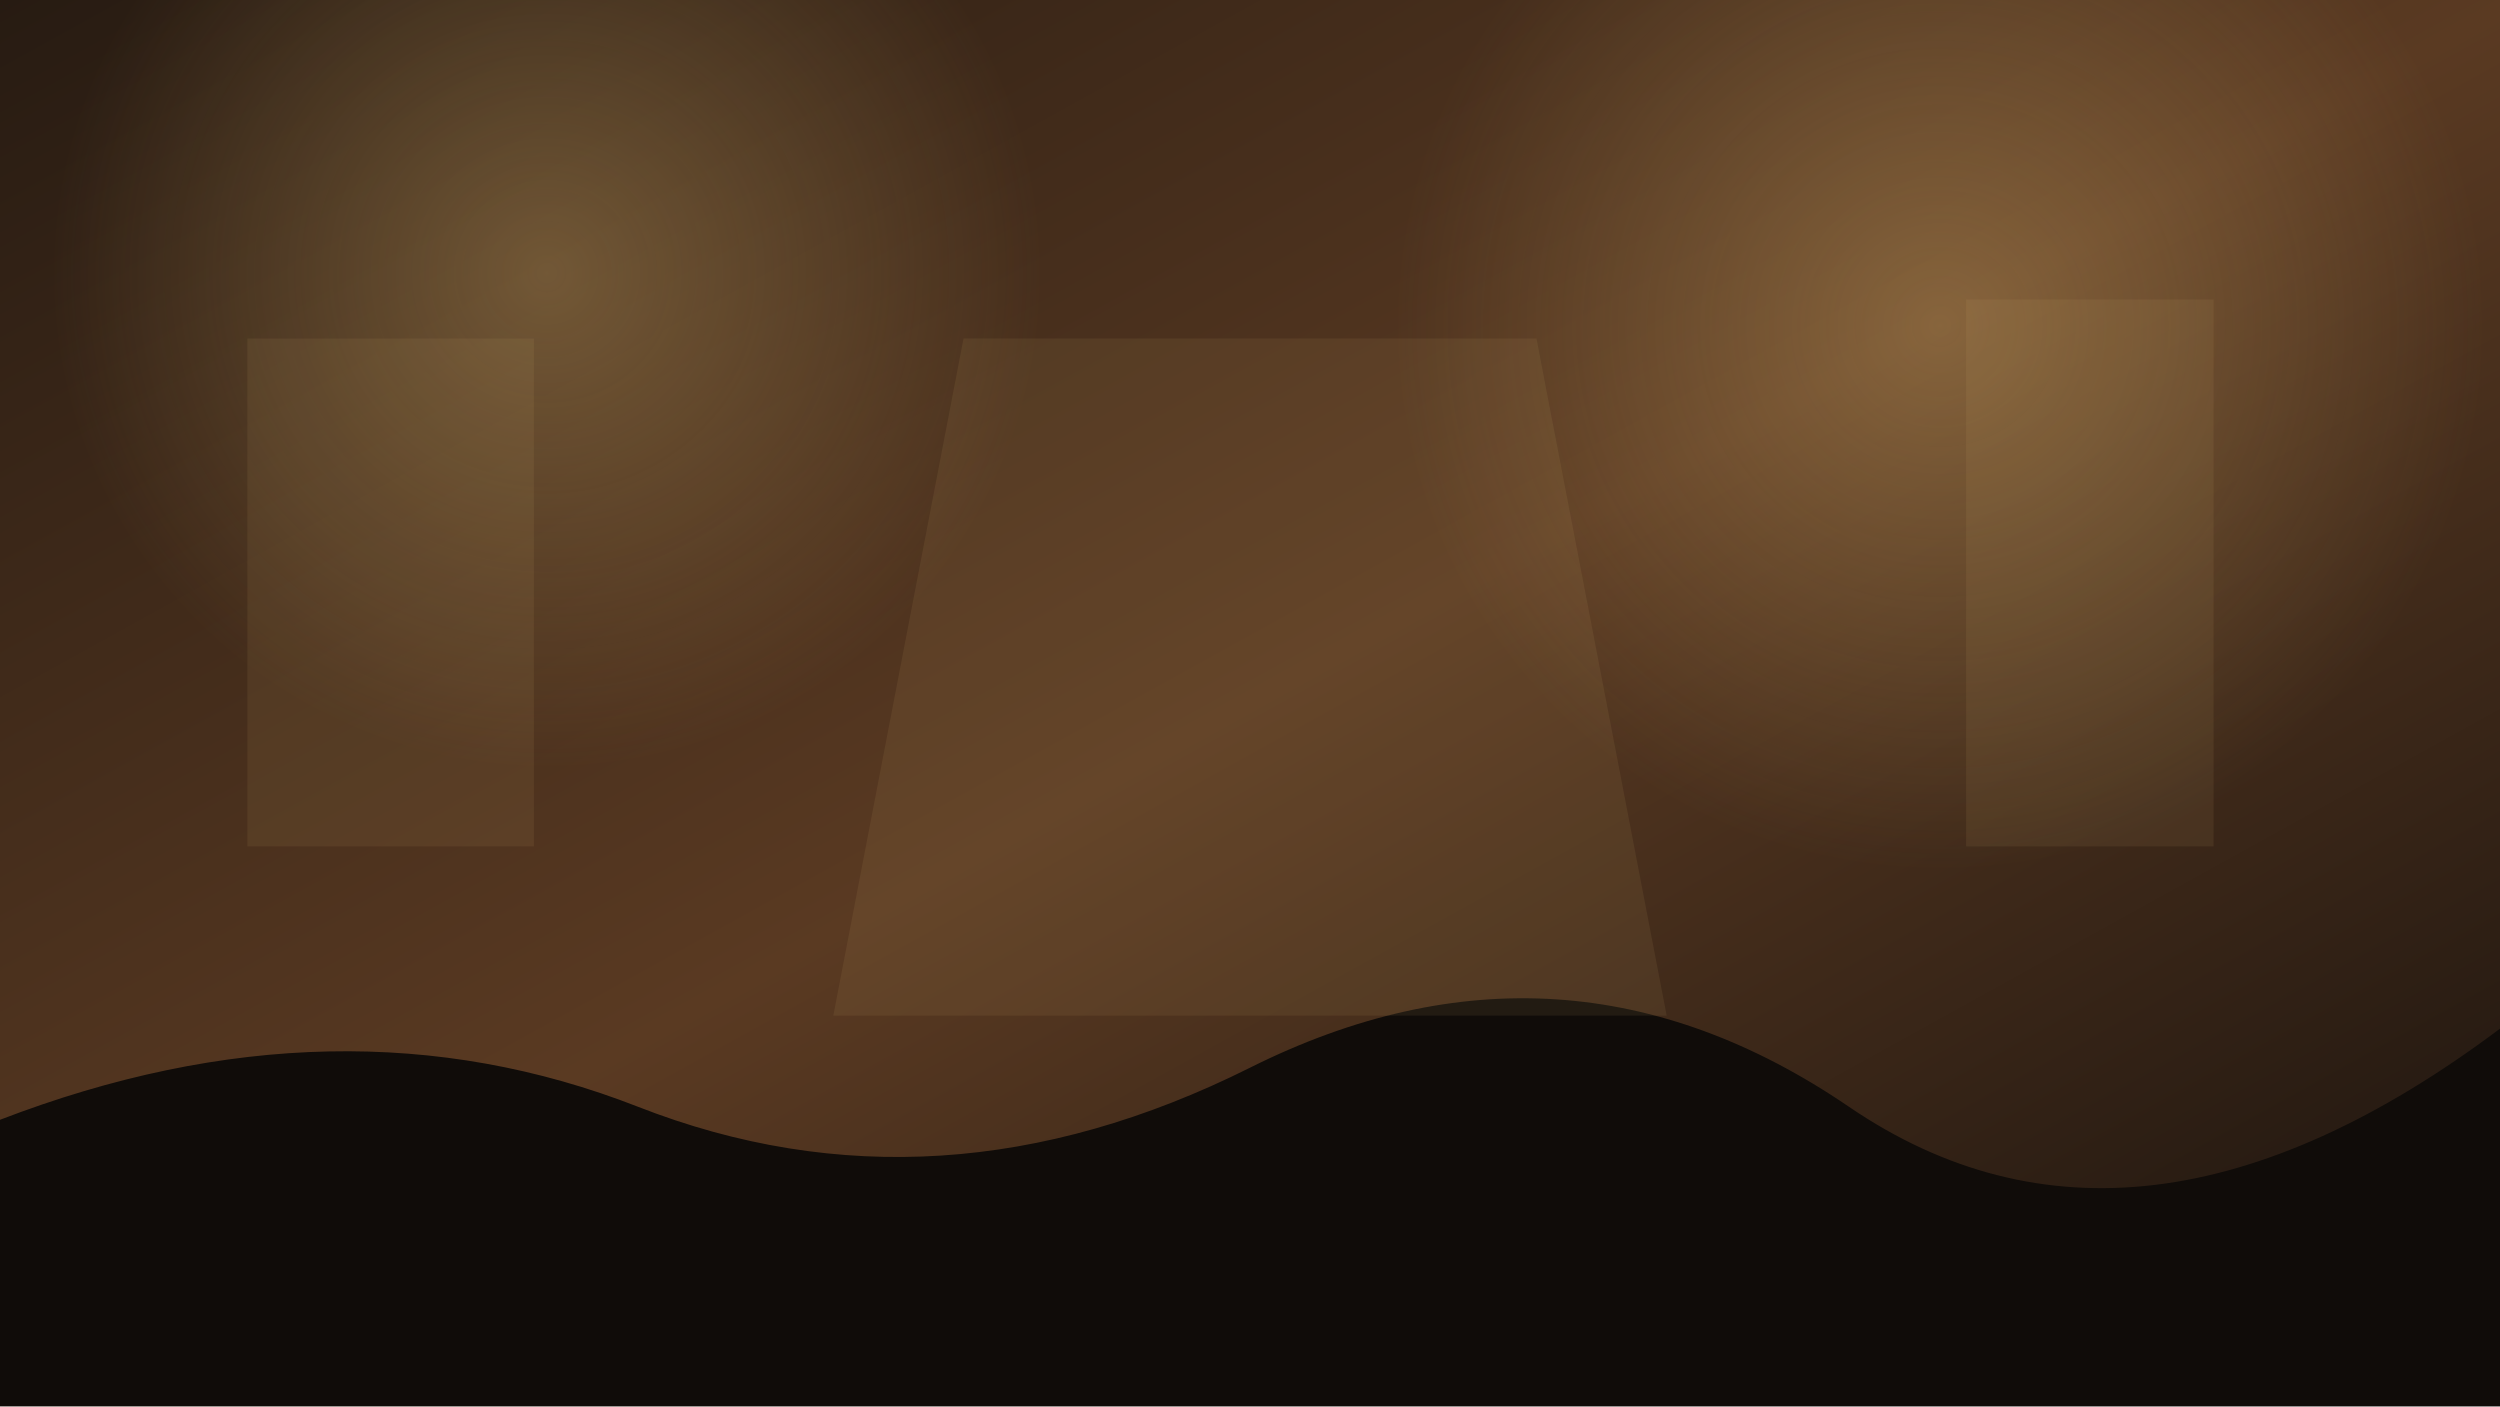
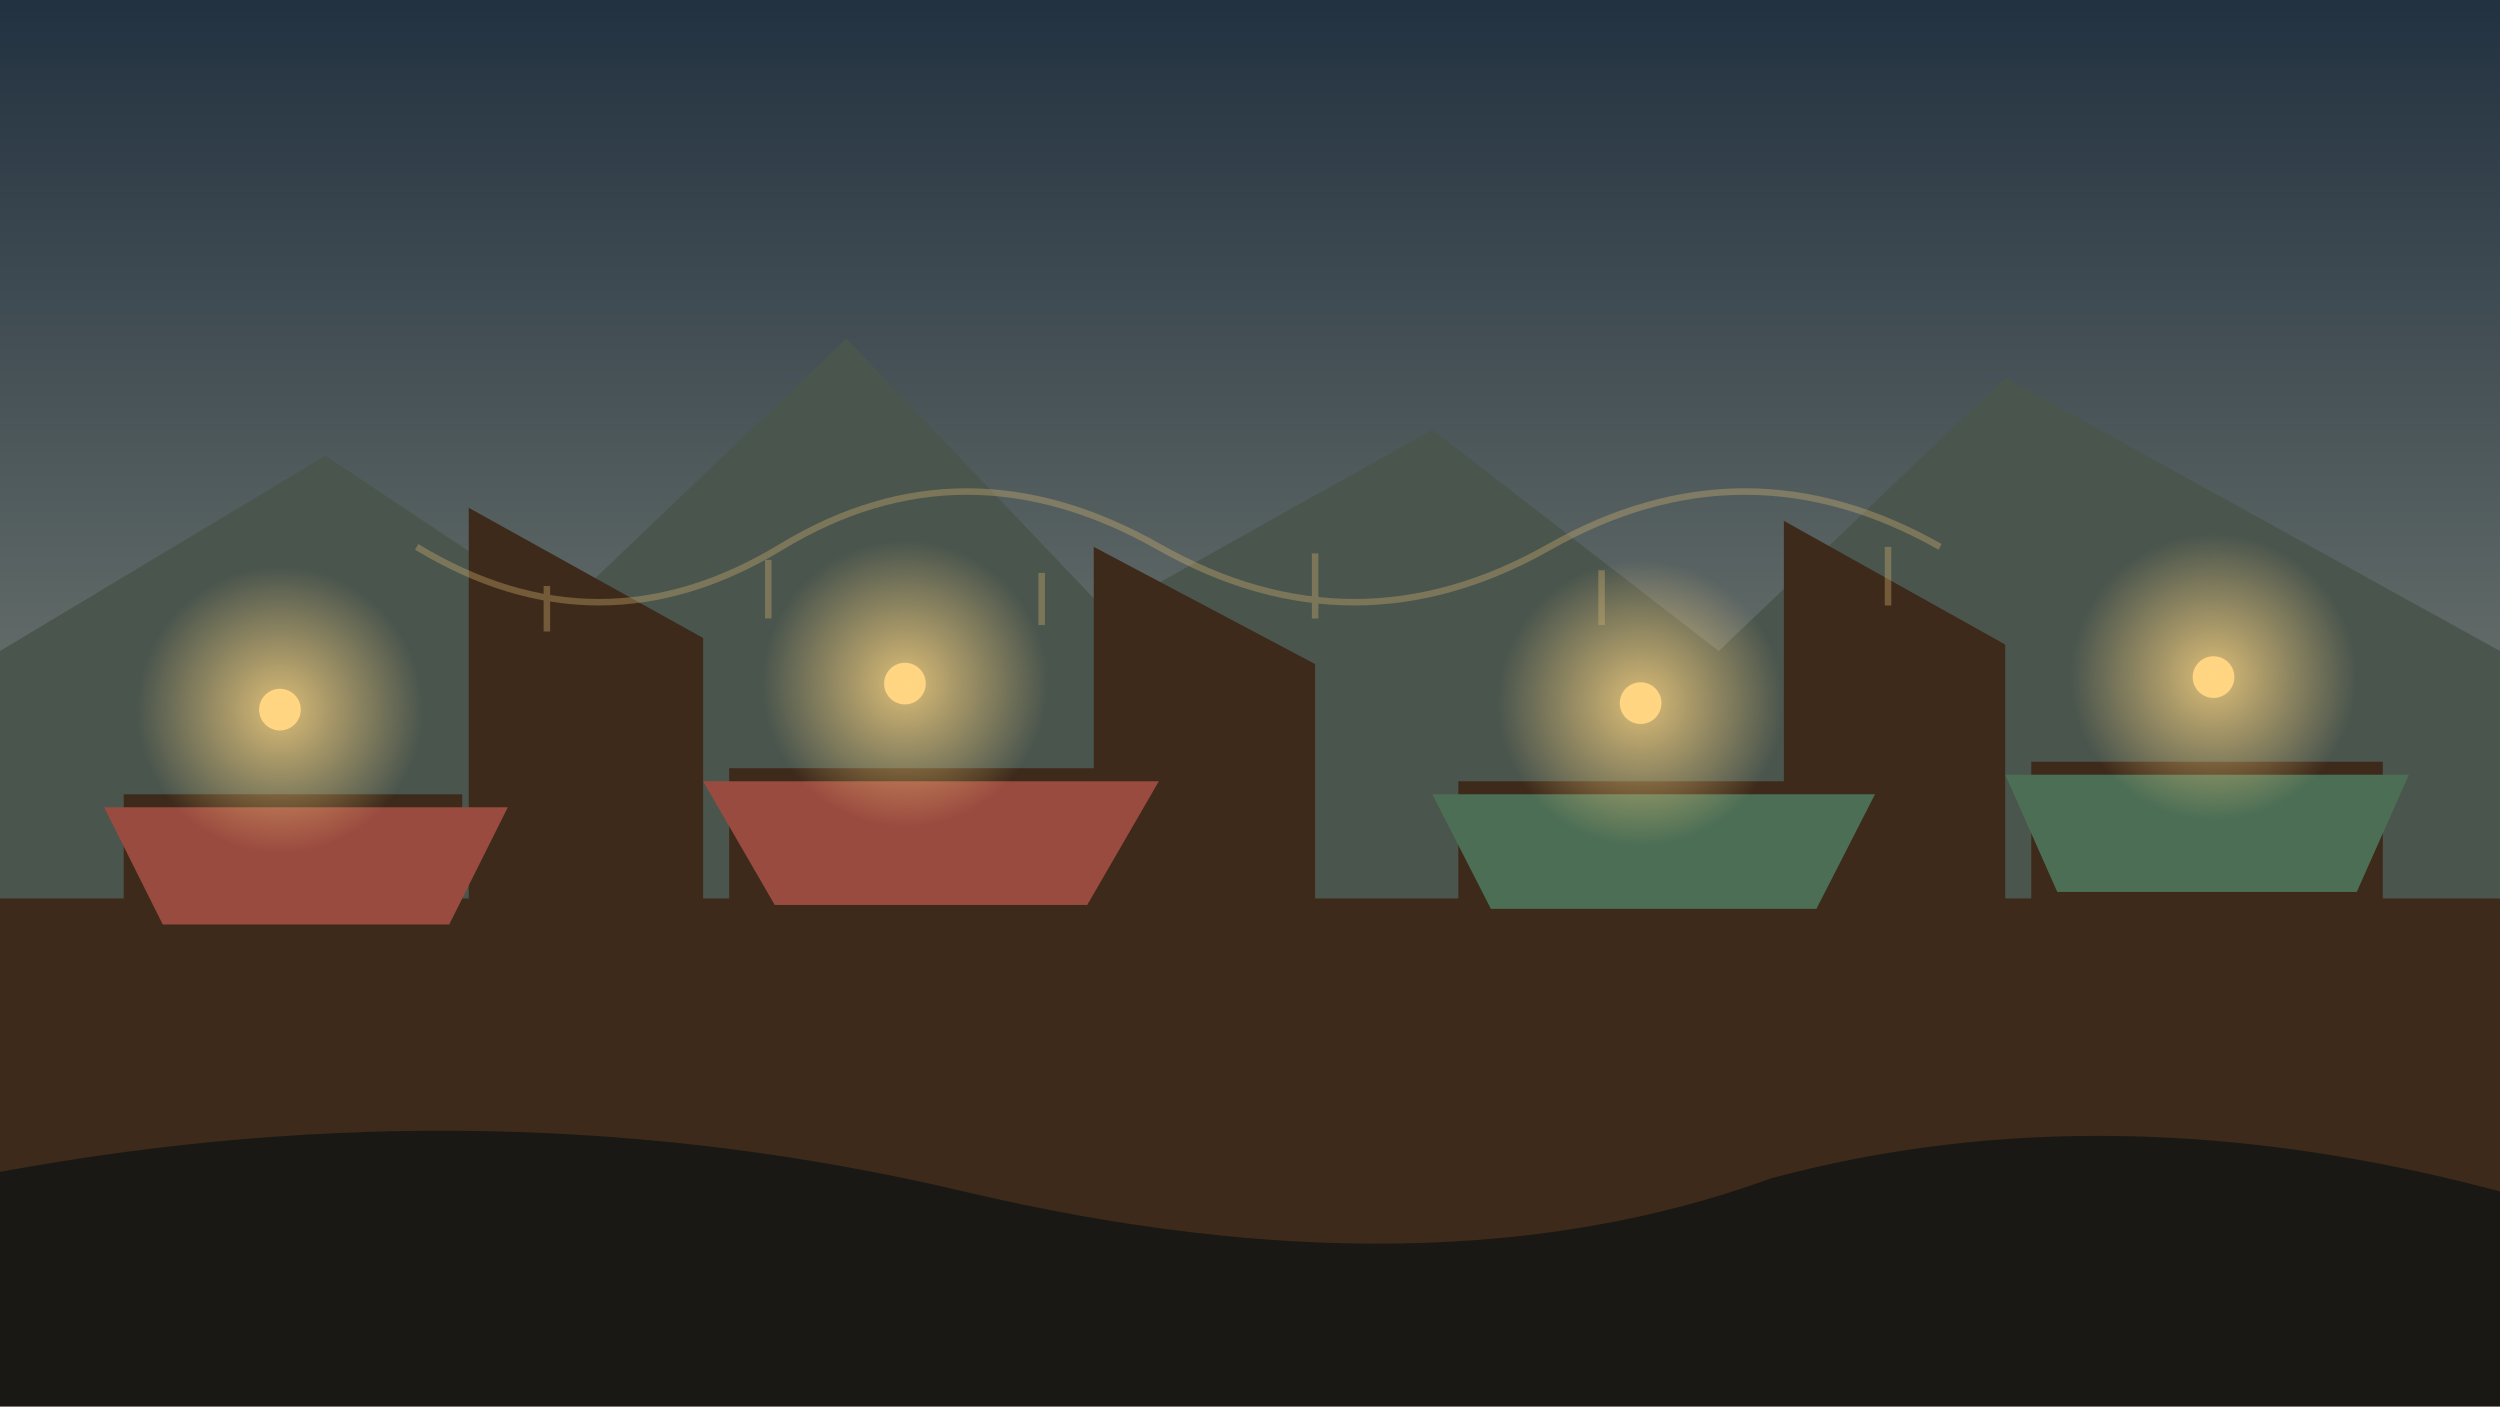
<svg xmlns="http://www.w3.org/2000/svg" viewBox="0 0 1920 1080">
  <defs>
-     <linearGradient id="g" x2="1" y2="1">
-       <stop stop-color="#271b12" />
-       <stop offset=".5" stop-color="#5a3a22" />
-       <stop offset="1" stop-color="#17110d" />
+     <linearGradient id="sky" x1="0" y1="0" x2="0" y2="1">
+       <stop stop-color="#233241" />
+       <stop offset=".55" stop-color="#6c746e" />
+       <stop offset="1" stop-color="#d79d5d" />
    </linearGradient>
-     <radialGradient id="l">
-       <stop stop-color="#f0c77a" stop-opacity=".3" />
-       <stop offset="1" stop-color="#f0c77a" stop-opacity="0" />
+     <radialGradient id="lamp">
+       <stop stop-color="#ffd681" stop-opacity=".8" />
+       <stop offset="1" stop-color="#ffd681" stop-opacity="0" />
    </radialGradient>
  </defs>
-   <rect width="1920" height="1080" fill="url(#g)" />
-   <circle cx="420" cy="210" r="380" fill="url(#l)" />
-   <circle cx="1490" cy="250" r="420" fill="url(#l)" />
-   <path d="M0 860Q260 760 490 850T960 820T1420 850T1920 790V1080H0Z" fill="#100c09" />
-   <g fill="#d7b36d" opacity=".09">
-     <rect x="190" y="260" width="220" height="390" />
-     <rect x="1510" y="230" width="190" height="420" />
-     <path d="M740 260h440l100 520H640Z" />
+   <rect width="1920" height="1080" fill="url(#sky)" />
+   <path d="M0 500 250 350 430 470 650 260 850 470 1100 330 1320 500 1540 290 1920 500V1080H0Z" fill="#4a554d" />
+   <g fill="#3d2a1b">
+     <path d="M0 690h360V390l180 100v200h300V420l170 90v180h360V400l170 95v195h380v390H0Z" />
+     <rect x="95" y="610" width="260" height="250" />
+     <rect x="560" y="590" width="310" height="270" />
+     <rect x="1120" y="600" width="300" height="260" />
+     <rect x="1560" y="585" width="270" height="275" />
+   </g>
+   <g fill="#9a4b3f">
+     <path d="M80 620h310l-45 90H125Z" />
+     <path d="M540 600h350l-55 95H595Z" />
+   </g>
+   <g fill="#4c6e55">
+     <path d="M1100 610h340l-45 88h-250Z" />
+     <path d="M1540 595h310l-40 90h-230Z" />
+   </g>
+   <g fill="#ffd386">
+     <circle cx="215" cy="545" r="16" />
+     <circle cx="695" cy="525" r="16" />
+     <circle cx="1260" cy="540" r="16" />
+     <circle cx="1700" cy="520" r="16" />
+   </g>
+   <g fill="url(#lamp)">
+     <circle cx="215" cy="545" r="110" />
+     <circle cx="695" cy="525" r="110" />
+     <circle cx="1260" cy="540" r="110" />
+     <circle cx="1700" cy="520" r="110" />
+   </g>
+   <path d="M0 900q380-70 740 15t620-10q260-70 560 10v165H0Z" fill="#1a1814" />
+   <g stroke="#d7b56f" stroke-width="5" opacity=".35">
+     <path d="M320 420q140 85 280 0t290 0 300 0 300 0" fill="none" />
+     <path d="M420 450v35M590 430v45M800 440v40M1010 425v50M1230 438v42M1450 420v45" />
  </g>
</svg>
